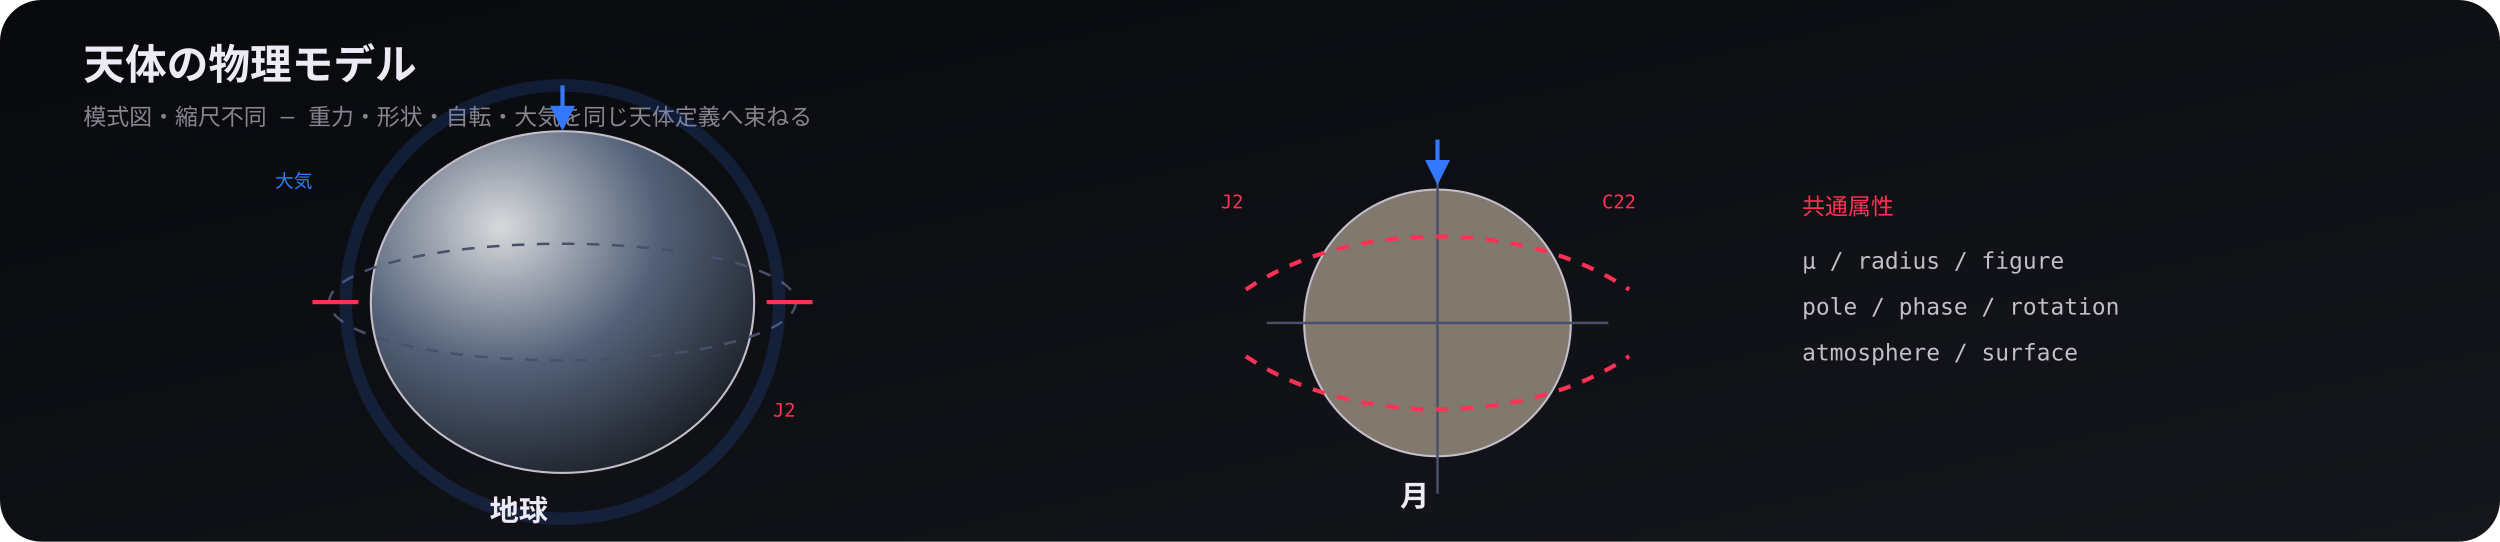
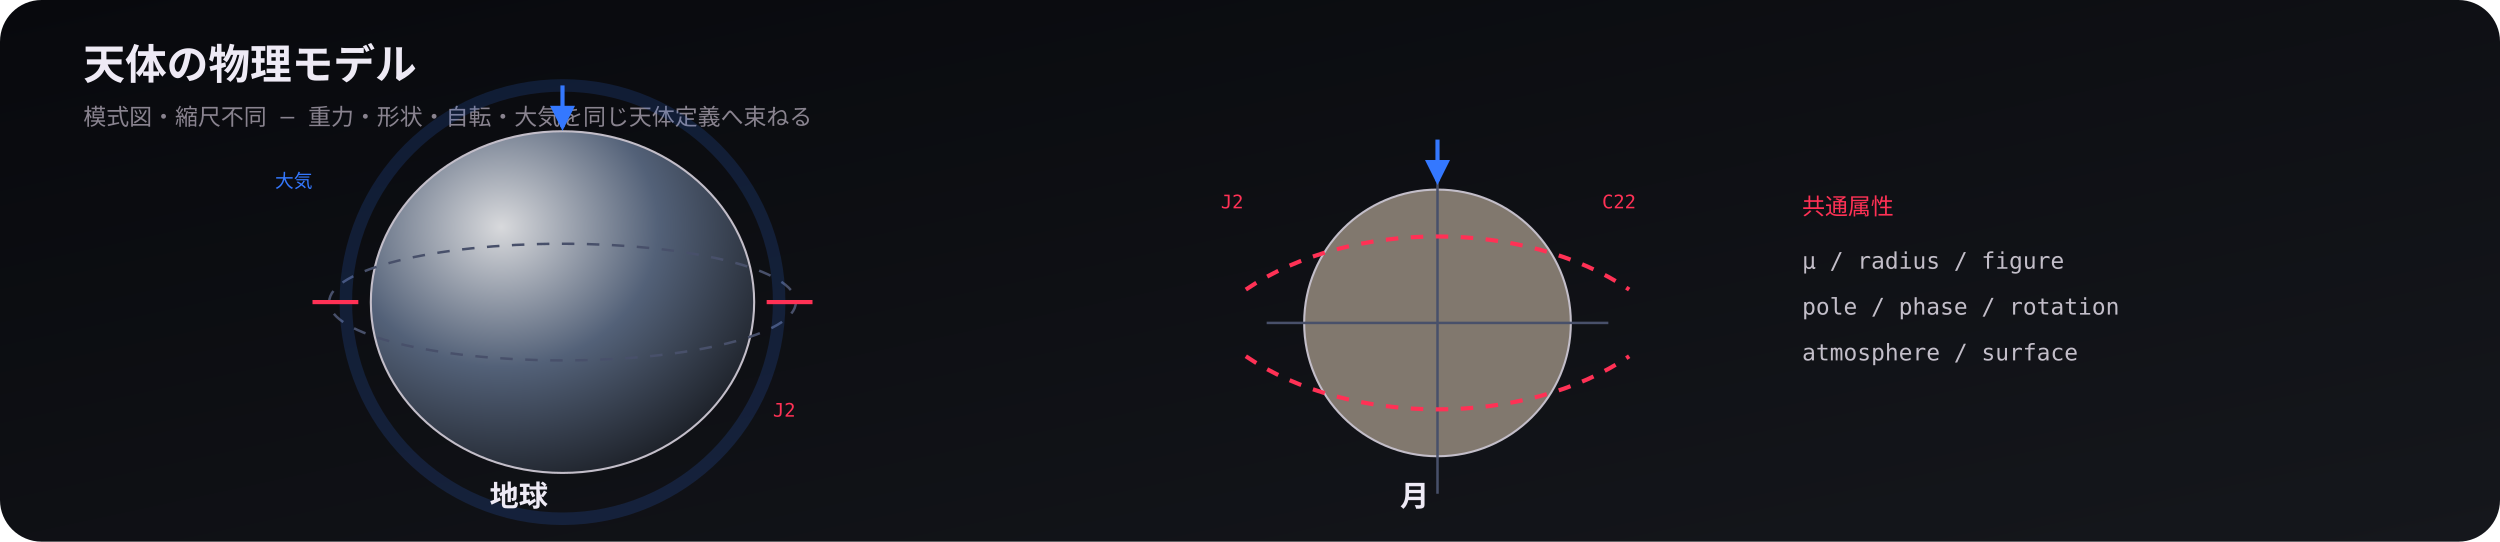
<svg xmlns="http://www.w3.org/2000/svg" width="1200" height="260" viewBox="0 0 1200 260" role="img">
  <defs>
    <style>
.m{font-family:ui-monospace,SFMono-Regular,Menlo,Consolas,"Yu Gothic",monospace}.s{font-family:system-ui,-apple-system,"Hiragino Sans","Yu Gothic",sans-serif}
.t{fill:#eeeaf5}.b{fill:#c3bec9}.d{fill:#89838f}.a{fill:#ff3155}.u{fill:#3478ff}
.g{fill:none;stroke:#48506a;stroke-width:1.2}.w{fill:none;stroke:#89838f;stroke-width:1.4}.r{fill:none;stroke:#ff3155;stroke-width:2}.bl{fill:none;stroke:#3478ff;stroke-width:2}.dash{stroke-dasharray:6 6}
.h{font-size:20px;font-weight:700}.v{font-size:14px;font-weight:650}.sm{font-size:11px}.xs{font-size:9px}
</style>
    <linearGradient id="bg" x1="0" y1="0" x2="1" y2="1">
      <stop stop-color="#08090d" />
      <stop offset="1" stop-color="#15171c" />
    </linearGradient>
    <radialGradient id="earth" cx=".34" cy=".28" r=".82">
      <stop stop-color="#d8d9dc" />
      <stop offset=".5" stop-color="#536178" />
      <stop offset="1" stop-color="#171a20" />
    </radialGradient>
    <radialGradient id="sun" cx=".35" cy=".35" r=".82">
      <stop stop-color="#fff1f4" />
      <stop offset=".3" stop-color="#ff8798" />
      <stop offset="1" stop-color="#ff3155" />
    </radialGradient>
    <marker id="ra" viewBox="0 0 10 10" refX="8.5" refY="5" markerWidth="6" markerHeight="6" orient="auto">
      <path d="M0 0L10 5 0 10Z" fill="#ff3155" />
    </marker>
    <marker id="ba" viewBox="0 0 10 10" refX="8.5" refY="5" markerWidth="6" markerHeight="6" orient="auto">
      <path d="M0 0L10 5 0 10Z" fill="#3478ff" />
    </marker>
  </defs>
  <rect width="1200" height="260" rx="20" fill="url(#bg)" />
  <text x="40" y="38" class="m t h">天体の物理モデル</text>
  <text x="40" y="60" class="m d sm">模式図・縮尺不同 — 重力・形状・自転・大気を同じ天体定義へ束ねる</text>
  <g transform="translate(270 145)">
    <ellipse rx="92" ry="82" fill="url(#earth)" stroke="#c3bec9" />
    <ellipse rx="112" ry="28" class="g dash" />
    <circle r="104" fill="none" stroke="#3478ff" stroke-width="6" opacity=".16" />
    <path d="M0-104V-84" class="bl" marker-end="url(#ba)" />
    <path d="M-120 0H-98M98 0H120" class="r" />
-     <text x="-35" y="105" class="m t v">地球</text>
+     <text x="-35" y="98" class="m t v">地球</text>
    <text x="-138" y="-55" class="m u xs">大気</text>
    <text x="101" y="55" class="m a xs">J2</text>
  </g>
  <g transform="translate(690 155)">
    <circle r="64" fill="#81786e" stroke="#c3bec9" />
    <path d="M-82 0H82M0-82V82" class="g" />
    <path d="M0-88V-68" class="bl" marker-end="url(#ba)" />
    <path d="M-92-16C-42-50 42-50 92-16M-92 16C-42 50 42 50 92 16" class="r dash" />
    <text x="-18" y="88" class="m t v">月</text>
    <text x="-104" y="-55" class="m a xs">J2</text>
    <text x="79" y="-55" class="m a xs">C22</text>
  </g>
  <g transform="translate(865 103)">
    <text x="0" y="0" class="m a sm">共通属性</text>
    <text x="0" y="26" class="m b sm">μ / radius / figure</text>
    <text x="0" y="48" class="m b sm">pole / phase / rotation</text>
    <text x="0" y="70" class="m b sm">atmosphere / surface</text>
  </g>
</svg>
